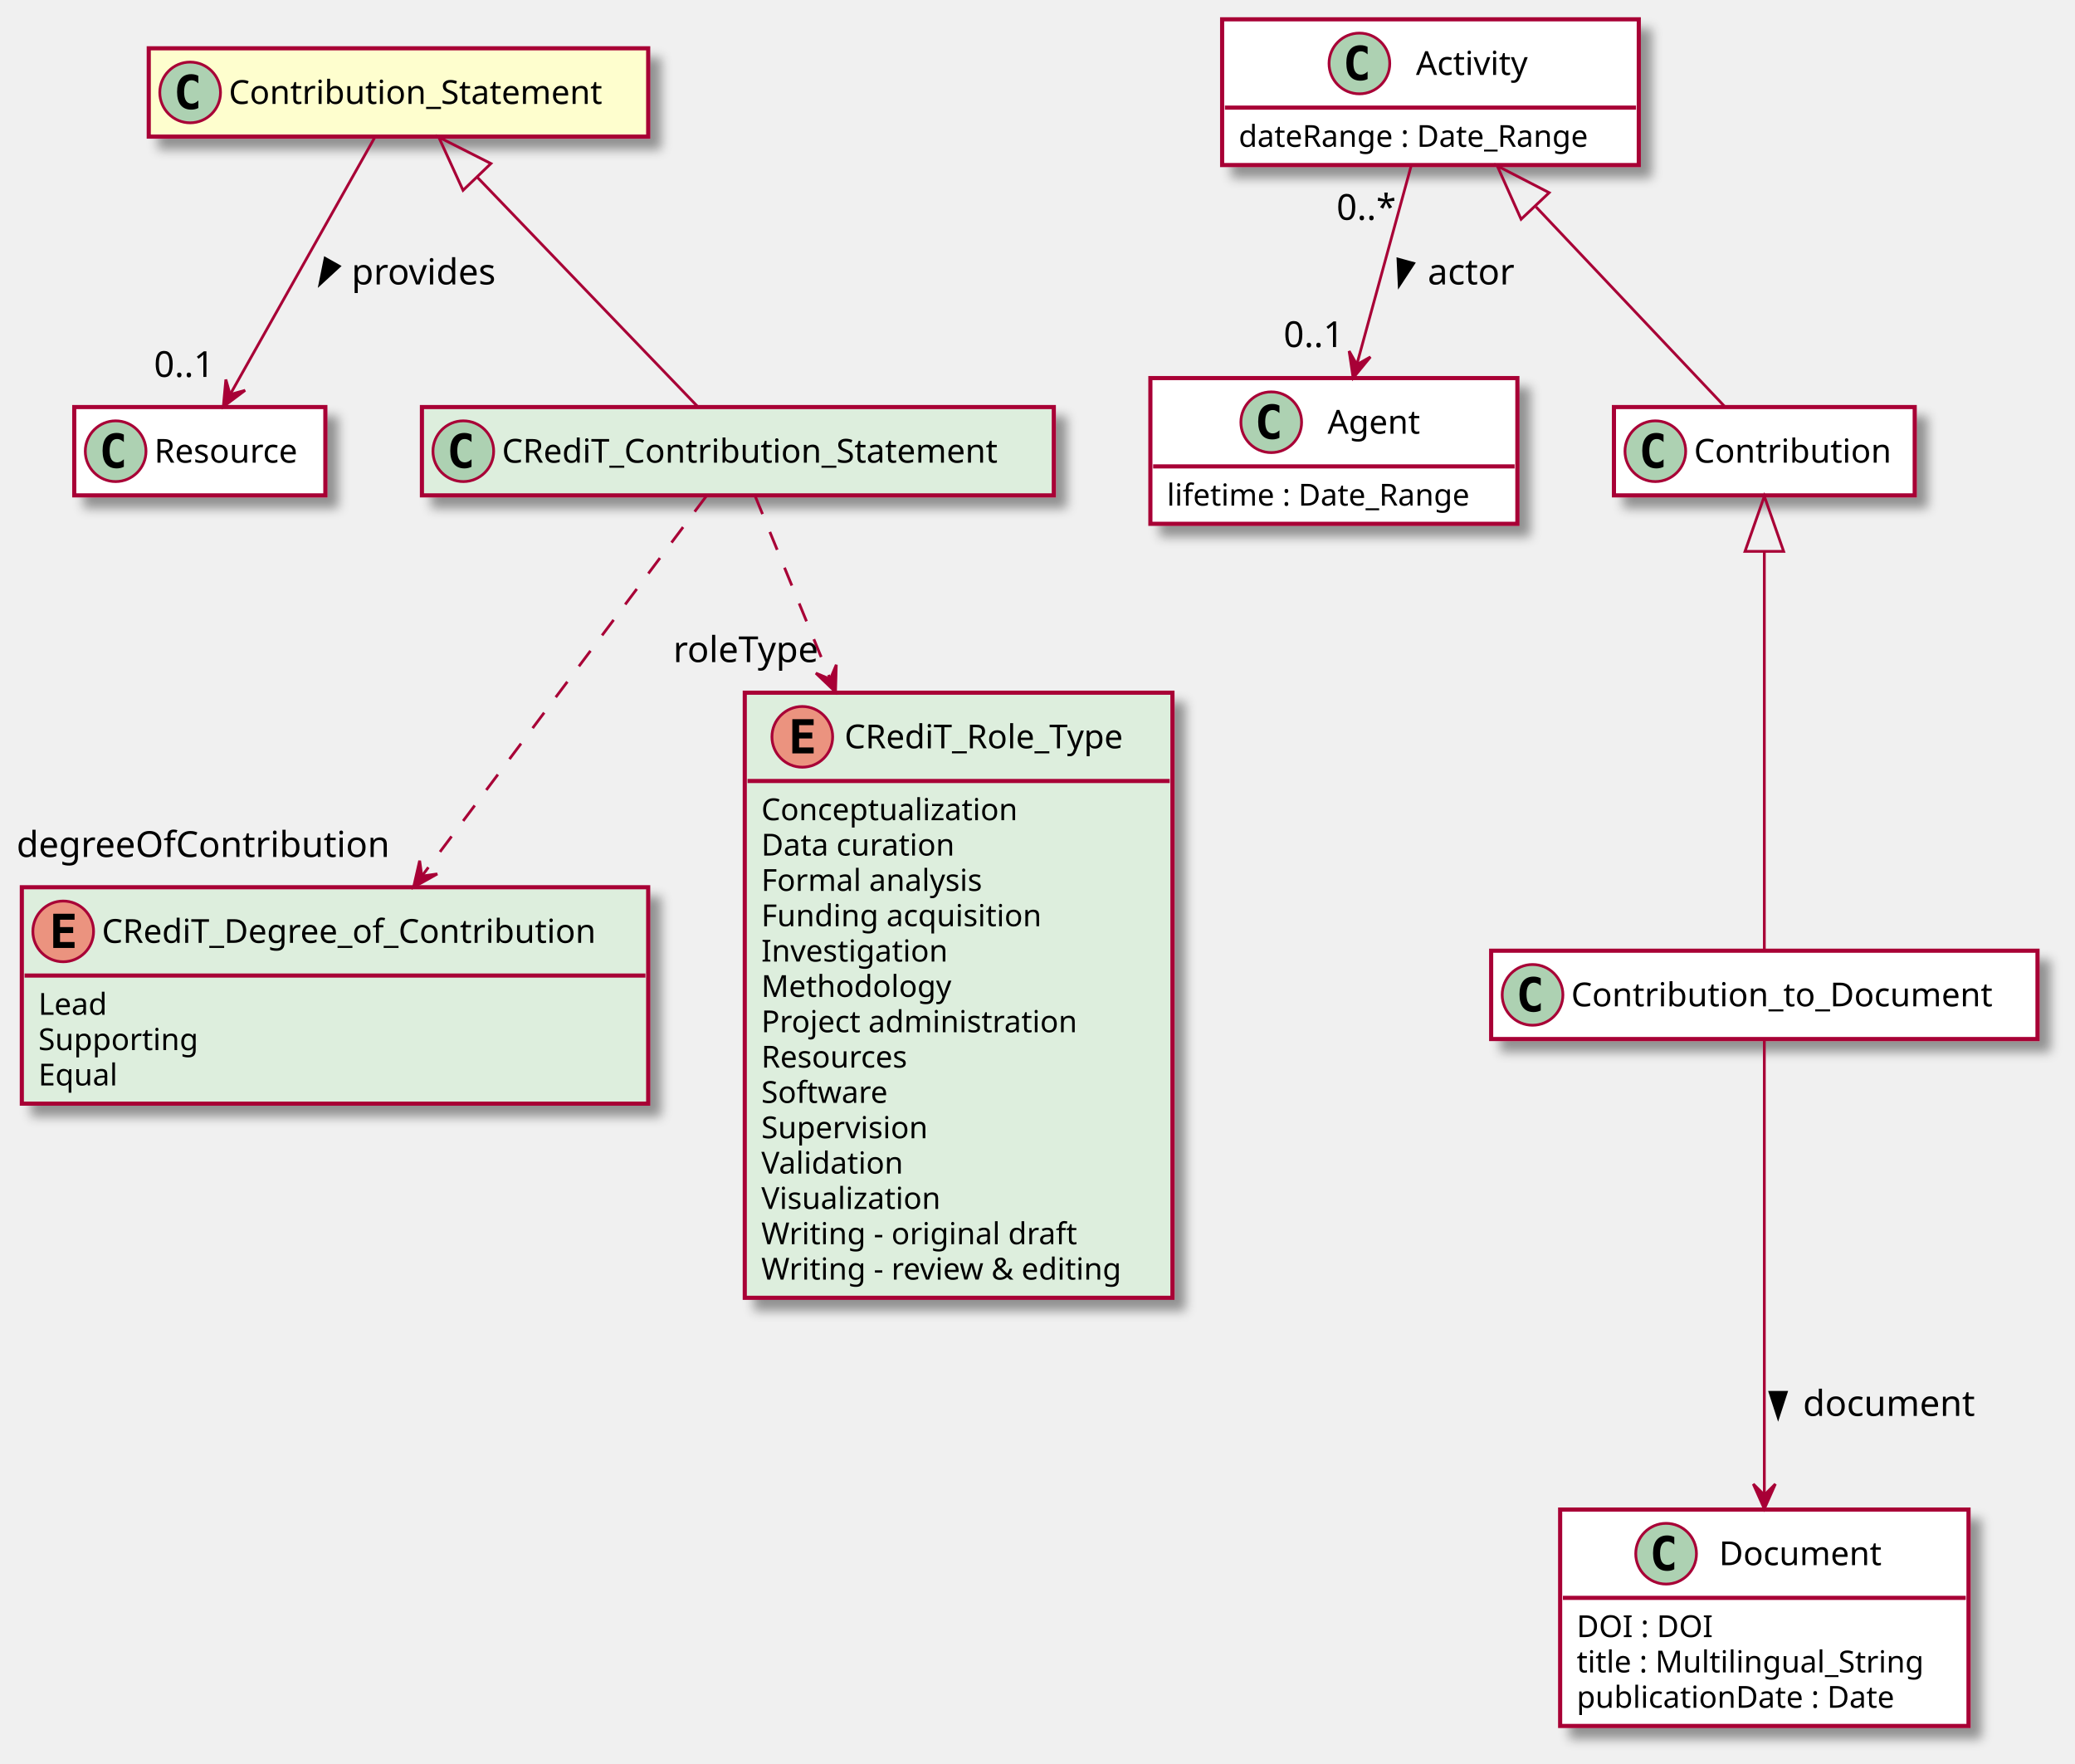
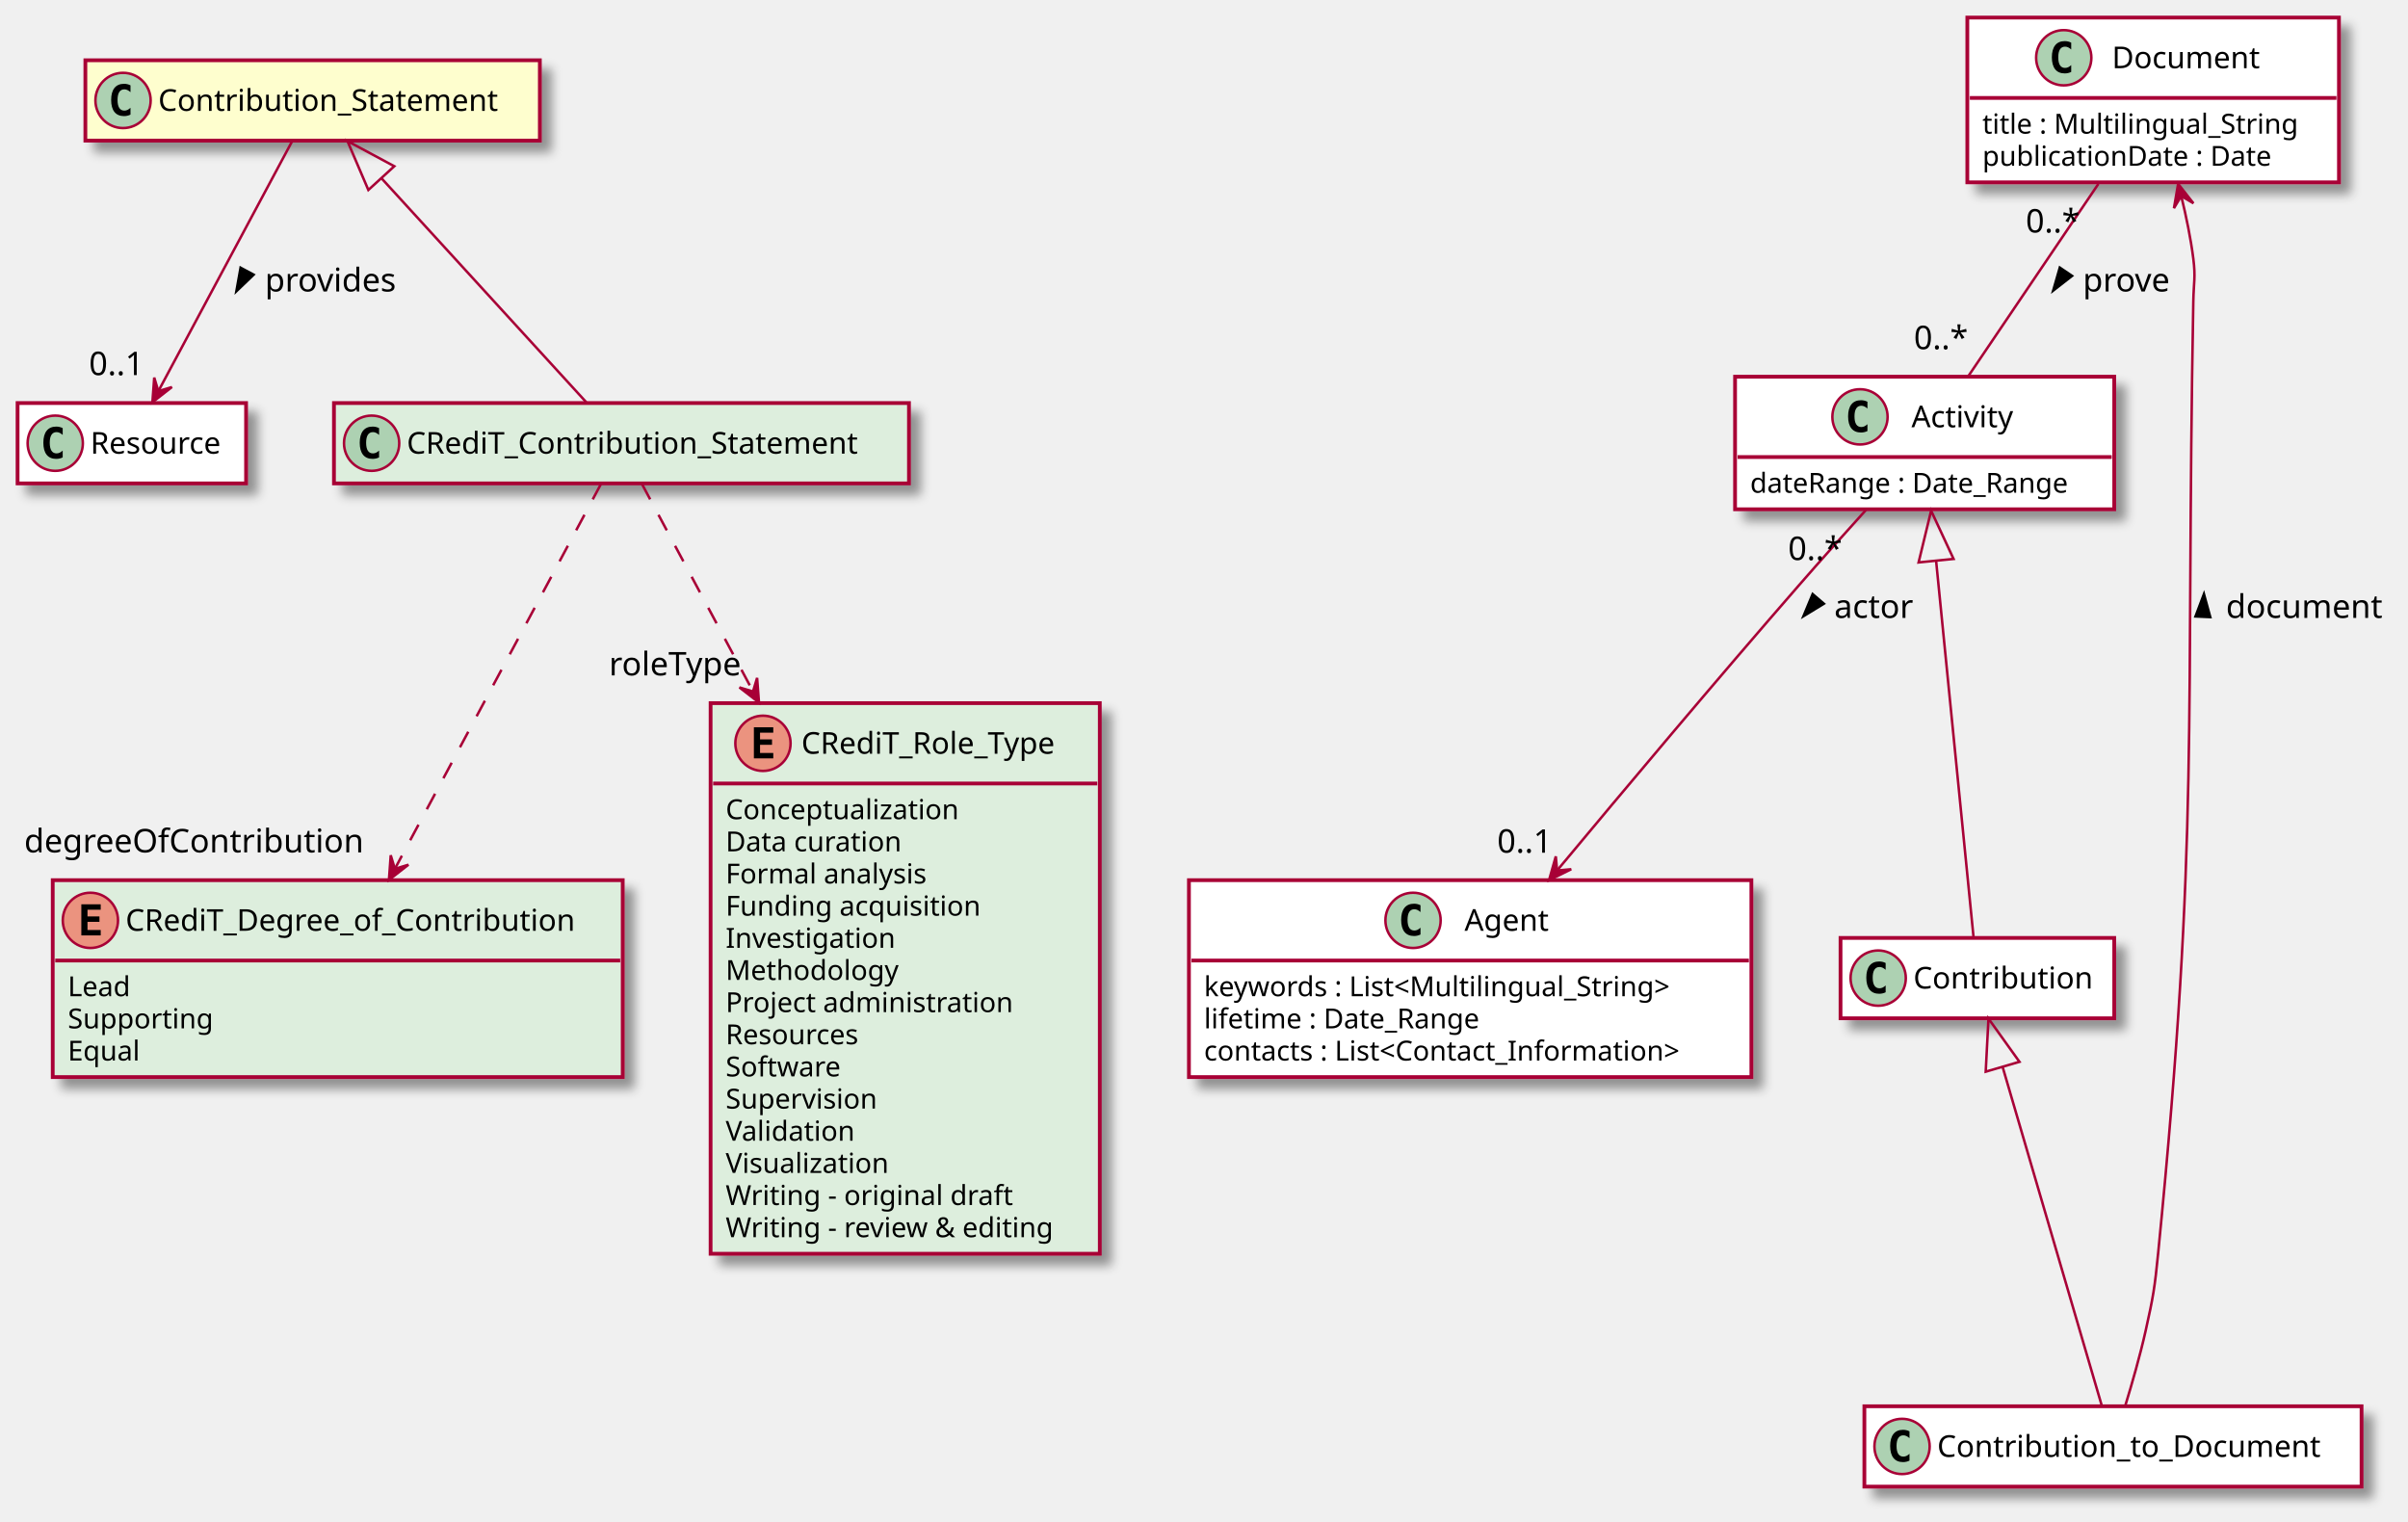
- <svg xmlns="http://www.w3.org/2000/svg" contentScriptType="application/ecmascript" contentStyleType="text/css" height="639px" preserveAspectRatio="none" style="width:752px;height:639px;background:#FFFFFF;" version="1.1" viewBox="0 0 752 639" width="752px" zoomAndPan="magnify">
+ <svg xmlns="http://www.w3.org/2000/svg" contentScriptType="application/ecmascript" contentStyleType="text/css" height="606px" preserveAspectRatio="none" style="width:959px;height:606px;background:#FFFFFF;" version="1.1" viewBox="0 0 959 606" width="959px" zoomAndPan="magnify">
  <defs>
-     <filter height="300%" id="f2tz9sqgd0b" width="300%" x="-1" y="-1">
+     <filter height="300%" id="f8p2c0b9n3yz2" width="300%" x="-1" y="-1">
      <feGaussianBlur result="blurOut" stdDeviation="2.0" />
      <feColorMatrix in="blurOut" result="blurOut2" type="matrix" values="0 0 0 0 0 0 0 0 0 0 0 0 0 0 0 0 0 0 .4 0" />
      <feOffset dx="4.0" dy="4.0" in="blurOut2" result="blurOut3" />
      <feBlend in="SourceGraphic" in2="blurOut3" mode="normal" />
    </filter>
  </defs>
  <g>
-     <rect codeLine="181" fill="#FFFFFF" filter="url(#f2tz9sqgd0b)" height="32" id="Resource" style="stroke:#A80036;stroke-width:1.5;" width="91" x="26.91" y="147.5" />
-     <ellipse cx="41.91" cy="163.5" fill="#ADD1B2" rx="11" ry="11" style="stroke:#A80036;stroke-width:1.0;" />
-     <path d="M44.879,169.141 Q44.301,169.438 43.66,169.578 Q43.02,169.734 42.316,169.734 Q39.816,169.734 38.488,168.094 Q37.176,166.438 37.176,163.312 Q37.176,160.188 38.488,158.531 Q39.816,156.875 42.316,156.875 Q43.02,156.875 43.66,157.031 Q44.316,157.188 44.879,157.484 L44.879,160.203 Q44.254,159.625 43.66,159.359 Q43.066,159.078 42.441,159.078 Q41.098,159.078 40.41,160.156 Q39.723,161.219 39.723,163.312 Q39.723,165.406 40.41,166.484 Q41.098,167.547 42.441,167.547 Q43.066,167.547 43.66,167.281 Q44.254,167 44.879,166.422 L44.879,169.141 Z " fill="#000000" />
-     <text fill="#000000" font-family="sans-serif" font-size="12" lengthAdjust="spacing" textLength="59" x="55.91" y="167.654">Resource</text>
-     <rect codeLine="199" fill="#FFFFFF" filter="url(#f2tz9sqgd0b)" height="78.414" id="Document" style="stroke:#A80036;stroke-width:1.5;" width="148" x="565.41" y="547" />
-     <ellipse cx="603.81" cy="563" fill="#ADD1B2" rx="11" ry="11" style="stroke:#A80036;stroke-width:1.0;" />
-     <path d="M606.779,568.641 Q606.201,568.938 605.56,569.078 Q604.919,569.234 604.216,569.234 Q601.716,569.234 600.388,567.594 Q599.076,565.938 599.076,562.812 Q599.076,559.688 600.388,558.031 Q601.716,556.375 604.216,556.375 Q604.919,556.375 605.56,556.531 Q606.216,556.688 606.779,556.984 L606.779,559.703 Q606.154,559.125 605.56,558.859 Q604.966,558.578 604.341,558.578 Q602.998,558.578 602.31,559.656 Q601.623,560.719 601.623,562.812 Q601.623,564.906 602.31,565.984 Q602.998,567.047 604.341,567.047 Q604.966,567.047 605.56,566.781 Q606.154,566.5 606.779,565.922 L606.779,568.641 Z " fill="#000000" />
-     <text fill="#000000" font-family="sans-serif" font-size="12" lengthAdjust="spacing" textLength="64" x="623.01" y="567.154">Document</text>
-     <line style="stroke:#A80036;stroke-width:1.5;" x1="566.41" x2="712.41" y1="579" y2="579" />
-     <text fill="#000000" font-family="sans-serif" font-size="11" lengthAdjust="spacing" textLength="52" x="571.41" y="593.21">DOI : DOI</text>
-     <text fill="#000000" font-family="sans-serif" font-size="11" lengthAdjust="spacing" textLength="136" x="571.41" y="606.015">title : Multilingual_String</text>
-     <text fill="#000000" font-family="sans-serif" font-size="11" lengthAdjust="spacing" textLength="125" x="571.41" y="618.82">publicationDate : Date</text>
-     <rect codeLine="91" fill="#FFFFFF" filter="url(#f2tz9sqgd0b)" height="52.805" id="Activity" style="stroke:#A80036;stroke-width:1.5;" width="151" x="442.91" y="7" />
-     <ellipse cx="492.66" cy="23" fill="#ADD1B2" rx="11" ry="11" style="stroke:#A80036;stroke-width:1.0;" />
-     <path d="M495.629,28.641 Q495.051,28.938 494.41,29.078 Q493.769,29.234 493.066,29.234 Q490.566,29.234 489.238,27.594 Q487.926,25.938 487.926,22.812 Q487.926,19.688 489.238,18.031 Q490.566,16.375 493.066,16.375 Q493.769,16.375 494.41,16.531 Q495.066,16.688 495.629,16.984 L495.629,19.703 Q495.004,19.125 494.41,18.859 Q493.816,18.578 493.191,18.578 Q491.848,18.578 491.16,19.656 Q490.473,20.719 490.473,22.812 Q490.473,24.906 491.16,25.984 Q491.848,27.047 493.191,27.047 Q493.816,27.047 494.41,26.781 Q495.004,26.5 495.629,25.922 L495.629,28.641 Z " fill="#000000" />
-     <text fill="#000000" font-family="sans-serif" font-size="12" lengthAdjust="spacing" textLength="43" x="513.16" y="27.154">Activity</text>
-     <line style="stroke:#A80036;stroke-width:1.5;" x1="443.91" x2="592.91" y1="39" y2="39" />
-     <text fill="#000000" font-family="sans-serif" font-size="11" lengthAdjust="spacing" textLength="139" x="448.91" y="53.21">dateRange : Date_Range</text>
-     <rect codeLine="10" fill="#FFFFFF" filter="url(#f2tz9sqgd0b)" height="52.805" id="Agent" style="stroke:#A80036;stroke-width:1.5;" width="133" x="416.91" y="137" />
-     <ellipse cx="460.71" cy="153" fill="#ADD1B2" rx="11" ry="11" style="stroke:#A80036;stroke-width:1.0;" />
-     <path d="M463.679,158.641 Q463.101,158.938 462.46,159.078 Q461.82,159.234 461.116,159.234 Q458.616,159.234 457.288,157.594 Q455.976,155.938 455.976,152.812 Q455.976,149.688 457.288,148.031 Q458.616,146.375 461.116,146.375 Q461.82,146.375 462.46,146.531 Q463.116,146.688 463.679,146.984 L463.679,149.703 Q463.054,149.125 462.46,148.859 Q461.866,148.578 461.241,148.578 Q459.898,148.578 459.21,149.656 Q458.523,150.719 458.523,152.812 Q458.523,154.906 459.21,155.984 Q459.898,157.047 461.241,157.047 Q461.866,157.047 462.46,156.781 Q463.054,156.5 463.679,155.922 L463.679,158.641 Z " fill="#000000" />
-     <text fill="#000000" font-family="sans-serif" font-size="12" lengthAdjust="spacing" textLength="37" x="481.11" y="157.154">Agent</text>
-     <line style="stroke:#A80036;stroke-width:1.5;" x1="417.91" x2="548.91" y1="169" y2="169" />
-     <text fill="#000000" font-family="sans-serif" font-size="11" lengthAdjust="spacing" textLength="121" x="422.91" y="183.21">lifetime : Date_Range</text>
-     <rect codeLine="133" fill="#FFFFFF" filter="url(#f2tz9sqgd0b)" height="32" id="Contribution" style="stroke:#A80036;stroke-width:1.5;" width="109" x="584.91" y="147.5" />
-     <ellipse cx="599.91" cy="163.5" fill="#ADD1B2" rx="11" ry="11" style="stroke:#A80036;stroke-width:1.0;" />
-     <path d="M602.879,169.141 Q602.301,169.438 601.66,169.578 Q601.019,169.734 600.316,169.734 Q597.816,169.734 596.488,168.094 Q595.176,166.438 595.176,163.312 Q595.176,160.188 596.488,158.531 Q597.816,156.875 600.316,156.875 Q601.019,156.875 601.66,157.031 Q602.316,157.188 602.879,157.484 L602.879,160.203 Q602.254,159.625 601.66,159.359 Q601.066,159.078 600.441,159.078 Q599.098,159.078 598.41,160.156 Q597.723,161.219 597.723,163.312 Q597.723,165.406 598.41,166.484 Q599.098,167.547 600.441,167.547 Q601.066,167.547 601.66,167.281 Q602.254,167 602.879,166.422 L602.879,169.141 Z " fill="#000000" />
-     <text fill="#000000" font-family="sans-serif" font-size="12" lengthAdjust="spacing" textLength="77" x="613.91" y="167.654">Contribution</text>
-     <rect fill="#FEFECE" filter="url(#f2tz9sqgd0b)" height="32" id="Contribution_Statement" style="stroke:#A80036;stroke-width:1.5;" width="181" x="53.91" y="17.5" />
-     <ellipse cx="68.91" cy="33.5" fill="#ADD1B2" rx="11" ry="11" style="stroke:#A80036;stroke-width:1.0;" />
-     <path d="M71.879,39.141 Q71.301,39.438 70.66,39.578 Q70.019,39.734 69.316,39.734 Q66.816,39.734 65.488,38.094 Q64.176,36.438 64.176,33.312 Q64.176,30.188 65.488,28.531 Q66.816,26.875 69.316,26.875 Q70.019,26.875 70.66,27.031 Q71.316,27.188 71.879,27.484 L71.879,30.203 Q71.254,29.625 70.66,29.359 Q70.066,29.078 69.441,29.078 Q68.098,29.078 67.41,30.156 Q66.723,31.219 66.723,33.312 Q66.723,35.406 67.41,36.484 Q68.098,37.547 69.441,37.547 Q70.066,37.547 70.66,37.281 Q71.254,37 71.879,36.422 L71.879,39.141 Z " fill="#000000" />
-     <text fill="#000000" font-family="sans-serif" font-size="12" lengthAdjust="spacing" textLength="149" x="82.91" y="37.654">Contribution_Statement</text>
-     <rect codeLine="151" fill="#FFFFFF" filter="url(#f2tz9sqgd0b)" height="32" id="Contribution_to_Document" style="stroke:#A80036;stroke-width:1.5;" width="198" x="540.41" y="344.5" />
-     <ellipse cx="555.41" cy="360.5" fill="#ADD1B2" rx="11" ry="11" style="stroke:#A80036;stroke-width:1.0;" />
-     <path d="M558.379,366.141 Q557.801,366.438 557.16,366.578 Q556.519,366.734 555.816,366.734 Q553.316,366.734 551.988,365.094 Q550.676,363.438 550.676,360.312 Q550.676,357.188 551.988,355.531 Q553.316,353.875 555.816,353.875 Q556.519,353.875 557.16,354.031 Q557.816,354.188 558.379,354.484 L558.379,357.203 Q557.754,356.625 557.16,356.359 Q556.566,356.078 555.941,356.078 Q554.598,356.078 553.91,357.156 Q553.223,358.219 553.223,360.312 Q553.223,362.406 553.91,363.484 Q554.598,364.547 555.941,364.547 Q556.566,364.547 557.16,364.281 Q557.754,364 558.379,363.422 L558.379,366.141 Z " fill="#000000" />
-     <text fill="#000000" font-family="sans-serif" font-size="12" lengthAdjust="spacing" textLength="166" x="569.41" y="364.654">Contribution_to_Document</text>
-     <rect codeLine="49" fill="#DDEEDD" filter="url(#f2tz9sqgd0b)" height="32" id="CRediT_Contribution_Statement" style="stroke:#A80036;stroke-width:1.5;" width="229" x="152.91" y="147.5" />
-     <ellipse cx="167.91" cy="163.5" fill="#ADD1B2" rx="11" ry="11" style="stroke:#A80036;stroke-width:1.0;" />
-     <path d="M170.879,169.141 Q170.301,169.438 169.66,169.578 Q169.019,169.734 168.316,169.734 Q165.816,169.734 164.488,168.094 Q163.176,166.438 163.176,163.312 Q163.176,160.188 164.488,158.531 Q165.816,156.875 168.316,156.875 Q169.019,156.875 169.66,157.031 Q170.316,157.188 170.879,157.484 L170.879,160.203 Q170.254,159.625 169.66,159.359 Q169.066,159.078 168.441,159.078 Q167.098,159.078 166.41,160.156 Q165.723,161.219 165.723,163.312 Q165.723,165.406 166.41,166.484 Q167.098,167.547 168.441,167.547 Q169.066,167.547 169.66,167.281 Q170.254,167 170.879,166.422 L170.879,169.141 Z " fill="#000000" />
-     <text fill="#000000" font-family="sans-serif" font-size="12" lengthAdjust="spacing" textLength="197" x="181.91" y="167.654">CRediT_Contribution_Statement</text>
-     <rect codeLine="51" fill="#DDEEDD" filter="url(#f2tz9sqgd0b)" height="78.414" id="CRediT_Degree_of_Contribution" style="stroke:#A80036;stroke-width:1.5;" width="227" x="7.91" y="321.5" />
-     <ellipse cx="22.91" cy="337.5" fill="#EB937F" rx="11" ry="11" style="stroke:#A80036;stroke-width:1.0;" />
-     <path d="M27.02,343.5 L19.301,343.5 L19.301,331.109 L27.02,331.109 L27.02,333.266 L21.754,333.266 L21.754,335.938 L26.52,335.938 L26.52,338.094 L21.754,338.094 L21.754,341.344 L27.02,341.344 L27.02,343.5 Z " fill="#000000" />
-     <text fill="#000000" font-family="sans-serif" font-size="12" lengthAdjust="spacing" textLength="195" x="36.91" y="341.654">CRediT_Degree_of_Contribution</text>
-     <line style="stroke:#A80036;stroke-width:1.5;" x1="8.91" x2="233.91" y1="353.5" y2="353.5" />
-     <text fill="#000000" font-family="sans-serif" font-size="11" lengthAdjust="spacing" textLength="27" x="13.91" y="367.71">Lead</text>
-     <text fill="#000000" font-family="sans-serif" font-size="11" lengthAdjust="spacing" textLength="62" x="13.91" y="380.515">Supporting</text>
-     <text fill="#000000" font-family="sans-serif" font-size="11" lengthAdjust="spacing" textLength="31" x="13.91" y="393.32">Equal</text>
-     <rect codeLine="56" fill="#DDEEDD" filter="url(#f2tz9sqgd0b)" height="219.266" id="CRediT_Role_Type" style="stroke:#A80036;stroke-width:1.5;" width="155" x="269.91" y="251" />
-     <ellipse cx="290.76" cy="267" fill="#EB937F" rx="11" ry="11" style="stroke:#A80036;stroke-width:1.0;" />
-     <path d="M294.87,273 L287.151,273 L287.151,260.609 L294.87,260.609 L294.87,262.766 L289.604,262.766 L289.604,265.438 L294.37,265.438 L294.37,267.594 L289.604,267.594 L289.604,270.844 L294.87,270.844 L294.87,273 Z " fill="#000000" />
-     <text fill="#000000" font-family="sans-serif" font-size="12" lengthAdjust="spacing" textLength="110" x="306.06" y="271.154">CRediT_Role_Type</text>
-     <line style="stroke:#A80036;stroke-width:1.5;" x1="270.91" x2="423.91" y1="283" y2="283" />
-     <text fill="#000000" font-family="sans-serif" font-size="11" lengthAdjust="spacing" textLength="99" x="275.91" y="297.21">Conceptualization</text>
-     <text fill="#000000" font-family="sans-serif" font-size="11" lengthAdjust="spacing" textLength="76" x="275.91" y="310.015">Data curation</text>
-     <text fill="#000000" font-family="sans-serif" font-size="11" lengthAdjust="spacing" textLength="90" x="275.91" y="322.82">Formal analysis</text>
-     <text fill="#000000" font-family="sans-serif" font-size="11" lengthAdjust="spacing" textLength="109" x="275.91" y="335.625">Funding acquisition</text>
-     <text fill="#000000" font-family="sans-serif" font-size="11" lengthAdjust="spacing" textLength="72" x="275.91" y="348.429">Investigation</text>
-     <text fill="#000000" font-family="sans-serif" font-size="11" lengthAdjust="spacing" textLength="71" x="275.91" y="361.234">Methodology</text>
-     <text fill="#000000" font-family="sans-serif" font-size="11" lengthAdjust="spacing" textLength="125" x="275.91" y="374.039">Project administration</text>
-     <text fill="#000000" font-family="sans-serif" font-size="11" lengthAdjust="spacing" textLength="60" x="275.91" y="386.843">Resources</text>
-     <text fill="#000000" font-family="sans-serif" font-size="11" lengthAdjust="spacing" textLength="51" x="275.91" y="399.648">Software</text>
-     <text fill="#000000" font-family="sans-serif" font-size="11" lengthAdjust="spacing" textLength="67" x="275.91" y="412.453">Supervision</text>
-     <text fill="#000000" font-family="sans-serif" font-size="11" lengthAdjust="spacing" textLength="55" x="275.91" y="425.257">Validation</text>
-     <text fill="#000000" font-family="sans-serif" font-size="11" lengthAdjust="spacing" textLength="70" x="275.91" y="438.062">Visualization</text>
-     <text fill="#000000" font-family="sans-serif" font-size="11" lengthAdjust="spacing" textLength="123" x="275.91" y="450.867">Writing - original draft</text>
-     <text fill="#000000" font-family="sans-serif" font-size="11" lengthAdjust="spacing" textLength="143" x="275.91" y="463.671">Writing - review &amp; editing</text>
-     <path codeLine="171" d="M511.41,60.1 C505.74,80.85 497.72,110.16 491.72,132.1 " fill="none" id="Activity-to-Agent" style="stroke:#A80036;stroke-width:1.0;" />
-     <polygon fill="#A80036" points="490.4,136.95,496.65,129.338,491.73,132.13,488.938,127.21,490.4,136.95" style="stroke:#A80036;stroke-width:1.0;" />
-     <polygon fill="#000000" points="507.091,103.389,512.312,95.44,506.642,93.889,507.091,103.389" style="stroke:#000000;stroke-width:1.0;" />
-     <text fill="#000000" font-family="sans-serif" font-size="13" lengthAdjust="spacing" textLength="33" x="517.41" y="103.067">actor</text>
-     <text fill="#000000" font-family="sans-serif" font-size="13" lengthAdjust="spacing" textLength="23" x="484.363" y="79.662">0..*</text>
-     <text fill="#000000" font-family="sans-serif" font-size="13" lengthAdjust="spacing" textLength="24" x="465.179" y="125.757">0..1</text>
-     <path codeLine="138" d="M556.65,74.95 C579.95,99.6 608.36,129.65 625.11,147.37 " fill="none" id="Activity-backto-Contribution" style="stroke:#A80036;stroke-width:1.0;" />
-     <polygon fill="none" points="551.26,79.44,542.61,60.1,561.43,69.82,551.26,79.44" style="stroke:#A80036;stroke-width:1.0;" />
-     <path codeLine="433" d="M135.87,49.69 C122.82,72.88 97.93,117.12 83.51,142.77 " fill="none" id="Contribution_Statement-to-Resource" style="stroke:#A80036;stroke-width:1.0;" />
-     <polygon fill="#A80036" points="80.94,147.33,88.831,141.436,83.385,142.969,81.853,137.524,80.94,147.33" style="stroke:#A80036;stroke-width:1.0;" />
-     <polygon fill="#000000" points="115.959,102.924,122.955,96.482,117.832,93.6,115.959,102.924" style="stroke:#000000;stroke-width:1.0;" />
-     <text fill="#000000" font-family="sans-serif" font-size="13" lengthAdjust="spacing" textLength="54" x="127.41" y="103.067">provides</text>
-     <text fill="#000000" font-family="sans-serif" font-size="13" lengthAdjust="spacing" textLength="24" x="55.791" y="136.578">0..1</text>
-     <path codeLine="156" d="M639.41,199.91 C639.41,242.89 639.41,313.43 639.41,344.27 " fill="none" id="Contribution-backto-Contribution_to_Document" style="stroke:#A80036;stroke-width:1.0;" />
-     <polygon fill="none" points="632.41,199.8,639.41,179.8,646.41,199.8,632.41,199.8" style="stroke:#A80036;stroke-width:1.0;" />
-     <path codeLine="417" d="M639.41,376.51 C639.41,409.82 639.41,490.96 639.41,541.63 " fill="none" id="Contribution_to_Document-to-Document" style="stroke:#A80036;stroke-width:1.0;" />
-     <polygon fill="#A80036" points="639.41,546.74,643.41,537.74,639.41,541.74,635.41,537.74,639.41,546.74" style="stroke:#A80036;stroke-width:1.0;" />
-     <polygon fill="#000000" points="644.41,513.566,647.349,504.521,641.471,504.521,644.41,513.566" style="stroke:#000000;stroke-width:1.0;" />
-     <text fill="#000000" font-family="sans-serif" font-size="13" lengthAdjust="spacing" textLength="65" x="653.41" y="513.067">document</text>
-     <path codeLine="96" d="M173,64.25 C197.99,90.25 233.24,126.94 252.84,147.33 " fill="none" id="Contribution_Statement-backto-CRediT_Contribution_Statement" style="stroke:#A80036;stroke-width:1.0;" />
-     <polygon fill="none" points="167.81,68.96,159,49.69,177.91,59.26,167.81,68.96" style="stroke:#A80036;stroke-width:1.0;" />
-     <path codeLine="110" d="M273.69,179.8 C279.89,194.93 290,219.57 300.77,245.81 " fill="none" id="CRediT_Contribution_Statement-to-CRediT_Role_Type" style="stroke:#A80036;stroke-width:1.0;stroke-dasharray:7.0,7.0;" />
-     <polygon fill="#A80036" points="302.79,250.73,303.073,240.885,300.891,246.105,295.672,243.923,302.79,250.73" style="stroke:#A80036;stroke-width:1.0;" />
-     <text fill="#000000" font-family="sans-serif" font-size="13" lengthAdjust="spacing" textLength="54" x="243.978" y="239.913">roleType</text>
-     <path codeLine="113" d="M255.95,179.8 C234.01,209.11 185.35,274.11 152.96,317.36 " fill="none" id="CRediT_Contribution_Statement-to-CRediT_Degree_of_Contribution" style="stroke:#A80036;stroke-width:1.0;stroke-dasharray:7.0,7.0;" />
-     <polygon fill="#A80036" points="149.88,321.48,158.48,316.68,152.88,317.48,152.08,311.88,149.88,321.48" style="stroke:#A80036;stroke-width:1.0;" />
-     <text fill="#000000" font-family="sans-serif" font-size="13" lengthAdjust="spacing" textLength="137" x="6" y="310.527">degreeOfContribution</text>
+     <rect codeLine="236" fill="#FFFFFF" filter="url(#f8p2c0b9n3yz2)" height="32" id="Resource" style="stroke:#A80036;stroke-width:1.5;" width="91" x="7" y="160.5" />
+     <ellipse cx="22" cy="176.5" fill="#ADD1B2" rx="11" ry="11" style="stroke:#A80036;stroke-width:1.0;" />
+     <path d="M24.969,182.141 Q24.391,182.438 23.75,182.578 Q23.109,182.734 22.406,182.734 Q19.906,182.734 18.578,181.094 Q17.266,179.438 17.266,176.312 Q17.266,173.188 18.578,171.531 Q19.906,169.875 22.406,169.875 Q23.109,169.875 23.75,170.031 Q24.406,170.188 24.969,170.484 L24.969,173.203 Q24.344,172.625 23.75,172.359 Q23.156,172.078 22.531,172.078 Q21.188,172.078 20.5,173.156 Q19.812,174.219 19.812,176.312 Q19.812,178.406 20.5,179.484 Q21.188,180.547 22.531,180.547 Q23.156,180.547 23.75,180.281 Q24.344,180 24.969,179.422 L24.969,182.141 Z " fill="#000000" />
+     <text fill="#000000" font-family="sans-serif" font-size="12" lengthAdjust="spacing" textLength="59" x="36" y="180.654">Resource</text>
+     <rect codeLine="254" fill="#FFFFFF" filter="url(#f8p2c0b9n3yz2)" height="65.609" id="Document" style="stroke:#A80036;stroke-width:1.5;" width="148" x="783.5" y="7" />
+     <ellipse cx="821.9" cy="23" fill="#ADD1B2" rx="11" ry="11" style="stroke:#A80036;stroke-width:1.0;" />
+     <path d="M824.869,28.641 Q824.291,28.938 823.65,29.078 Q823.009,29.234 822.306,29.234 Q819.806,29.234 818.478,27.594 Q817.166,25.938 817.166,22.812 Q817.166,19.688 818.478,18.031 Q819.806,16.375 822.306,16.375 Q823.009,16.375 823.65,16.531 Q824.306,16.688 824.869,16.984 L824.869,19.703 Q824.244,19.125 823.65,18.859 Q823.056,18.578 822.431,18.578 Q821.087,18.578 820.4,19.656 Q819.712,20.719 819.712,22.812 Q819.712,24.906 820.4,25.984 Q821.087,27.047 822.431,27.047 Q823.056,27.047 823.65,26.781 Q824.244,26.5 824.869,25.922 L824.869,28.641 Z " fill="#000000" />
+     <text fill="#000000" font-family="sans-serif" font-size="12" lengthAdjust="spacing" textLength="64" x="841.1" y="27.154">Document</text>
+     <line style="stroke:#A80036;stroke-width:1.5;" x1="784.5" x2="930.5" y1="39" y2="39" />
+     <text fill="#000000" font-family="sans-serif" font-size="11" lengthAdjust="spacing" textLength="136" x="789.5" y="53.21">title : Multilingual_String</text>
+     <text fill="#000000" font-family="sans-serif" font-size="11" lengthAdjust="spacing" textLength="125" x="789.5" y="66.015">publicationDate : Date</text>
+     <rect codeLine="141" fill="#FFFFFF" filter="url(#f8p2c0b9n3yz2)" height="52.805" id="Activity" style="stroke:#A80036;stroke-width:1.5;" width="151" x="691" y="150" />
+     <ellipse cx="740.75" cy="166" fill="#ADD1B2" rx="11" ry="11" style="stroke:#A80036;stroke-width:1.0;" />
+     <path d="M743.719,171.641 Q743.141,171.938 742.5,172.078 Q741.859,172.234 741.156,172.234 Q738.656,172.234 737.328,170.594 Q736.016,168.938 736.016,165.812 Q736.016,162.688 737.328,161.031 Q738.656,159.375 741.156,159.375 Q741.859,159.375 742.5,159.531 Q743.156,159.688 743.719,159.984 L743.719,162.703 Q743.094,162.125 742.5,161.859 Q741.906,161.578 741.281,161.578 Q739.938,161.578 739.25,162.656 Q738.562,163.719 738.562,165.812 Q738.562,167.906 739.25,168.984 Q739.938,170.047 741.281,170.047 Q741.906,170.047 742.5,169.781 Q743.094,169.5 743.719,168.922 L743.719,171.641 Z " fill="#000000" />
+     <text fill="#000000" font-family="sans-serif" font-size="12" lengthAdjust="spacing" textLength="43" x="761.25" y="170.154">Activity</text>
+     <line style="stroke:#A80036;stroke-width:1.5;" x1="692" x2="841" y1="182" y2="182" />
+     <text fill="#000000" font-family="sans-serif" font-size="11" lengthAdjust="spacing" textLength="139" x="697" y="196.21">dateRange : Date_Range</text>
+     <rect codeLine="10" fill="#FFFFFF" filter="url(#f8p2c0b9n3yz2)" height="78.414" id="Agent" style="stroke:#A80036;stroke-width:1.5;" width="224" x="473.5" y="350.5" />
+     <ellipse cx="562.75" cy="366.5" fill="#ADD1B2" rx="11" ry="11" style="stroke:#A80036;stroke-width:1.0;" />
+     <path d="M565.719,372.141 Q565.141,372.438 564.5,372.578 Q563.859,372.734 563.156,372.734 Q560.656,372.734 559.328,371.094 Q558.016,369.438 558.016,366.312 Q558.016,363.188 559.328,361.531 Q560.656,359.875 563.156,359.875 Q563.859,359.875 564.5,360.031 Q565.156,360.188 565.719,360.484 L565.719,363.203 Q565.094,362.625 564.5,362.359 Q563.906,362.078 563.281,362.078 Q561.938,362.078 561.25,363.156 Q560.562,364.219 560.562,366.312 Q560.562,368.406 561.25,369.484 Q561.938,370.547 563.281,370.547 Q563.906,370.547 564.5,370.281 Q565.094,370 565.719,369.422 L565.719,372.141 Z " fill="#000000" />
+     <text fill="#000000" font-family="sans-serif" font-size="12" lengthAdjust="spacing" textLength="37" x="583.25" y="370.654">Agent</text>
+     <line style="stroke:#A80036;stroke-width:1.5;" x1="474.5" x2="696.5" y1="382.5" y2="382.5" />
+     <text fill="#000000" font-family="sans-serif" font-size="11" lengthAdjust="spacing" textLength="207" x="479.5" y="396.71">keywords : List&lt;Multilingual_String&gt;</text>
+     <text fill="#000000" font-family="sans-serif" font-size="11" lengthAdjust="spacing" textLength="121" x="479.5" y="409.515">lifetime : Date_Range</text>
+     <text fill="#000000" font-family="sans-serif" font-size="11" lengthAdjust="spacing" textLength="212" x="479.5" y="422.32">contacts : List&lt;Contact_Information&gt;</text>
+     <rect codeLine="184" fill="#FFFFFF" filter="url(#f8p2c0b9n3yz2)" height="32" id="Contribution" style="stroke:#A80036;stroke-width:1.5;" width="109" x="733" y="373.5" />
+     <ellipse cx="748" cy="389.5" fill="#ADD1B2" rx="11" ry="11" style="stroke:#A80036;stroke-width:1.0;" />
+     <path d="M750.969,395.141 Q750.391,395.438 749.75,395.578 Q749.109,395.734 748.406,395.734 Q745.906,395.734 744.578,394.094 Q743.266,392.438 743.266,389.312 Q743.266,386.188 744.578,384.531 Q745.906,382.875 748.406,382.875 Q749.109,382.875 749.75,383.031 Q750.406,383.188 750.969,383.484 L750.969,386.203 Q750.344,385.625 749.75,385.359 Q749.156,385.078 748.531,385.078 Q747.188,385.078 746.5,386.156 Q745.812,387.219 745.812,389.312 Q745.812,391.406 746.5,392.484 Q747.188,393.547 748.531,393.547 Q749.156,393.547 749.75,393.281 Q750.344,393 750.969,392.422 L750.969,395.141 Z " fill="#000000" />
+     <text fill="#000000" font-family="sans-serif" font-size="12" lengthAdjust="spacing" textLength="77" x="762" y="393.654">Contribution</text>
+     <rect fill="#FEFECE" filter="url(#f8p2c0b9n3yz2)" height="32" id="Contribution_Statement" style="stroke:#A80036;stroke-width:1.5;" width="181" x="34" y="24" />
+     <ellipse cx="49" cy="40" fill="#ADD1B2" rx="11" ry="11" style="stroke:#A80036;stroke-width:1.0;" />
+     <path d="M51.969,45.641 Q51.391,45.938 50.75,46.078 Q50.109,46.234 49.406,46.234 Q46.906,46.234 45.578,44.594 Q44.266,42.938 44.266,39.812 Q44.266,36.688 45.578,35.031 Q46.906,33.375 49.406,33.375 Q50.109,33.375 50.75,33.531 Q51.406,33.688 51.969,33.984 L51.969,36.703 Q51.344,36.125 50.75,35.859 Q50.156,35.578 49.531,35.578 Q48.188,35.578 47.5,36.656 Q46.812,37.719 46.812,39.812 Q46.812,41.906 47.5,42.984 Q48.188,44.047 49.531,44.047 Q50.156,44.047 50.75,43.781 Q51.344,43.5 51.969,42.922 L51.969,45.641 Z " fill="#000000" />
+     <text fill="#000000" font-family="sans-serif" font-size="12" lengthAdjust="spacing" textLength="149" x="63" y="44.154">Contribution_Statement</text>
+     <rect codeLine="202" fill="#FFFFFF" filter="url(#f8p2c0b9n3yz2)" height="32" id="Contribution_to_Document" style="stroke:#A80036;stroke-width:1.5;" width="198" x="742.5" y="560" />
+     <ellipse cx="757.5" cy="576" fill="#ADD1B2" rx="11" ry="11" style="stroke:#A80036;stroke-width:1.0;" />
+     <path d="M760.469,581.641 Q759.891,581.938 759.25,582.078 Q758.609,582.234 757.906,582.234 Q755.406,582.234 754.078,580.594 Q752.766,578.938 752.766,575.812 Q752.766,572.688 754.078,571.031 Q755.406,569.375 757.906,569.375 Q758.609,569.375 759.25,569.531 Q759.906,569.688 760.469,569.984 L760.469,572.703 Q759.844,572.125 759.25,571.859 Q758.656,571.578 758.031,571.578 Q756.688,571.578 756,572.656 Q755.312,573.719 755.312,575.812 Q755.312,577.906 756,578.984 Q756.688,580.047 758.031,580.047 Q758.656,580.047 759.25,579.781 Q759.844,579.5 760.469,578.922 L760.469,581.641 Z " fill="#000000" />
+     <text fill="#000000" font-family="sans-serif" font-size="12" lengthAdjust="spacing" textLength="166" x="771.5" y="580.154">Contribution_to_Document</text>
+     <rect codeLine="102" fill="#DDEEDD" filter="url(#f8p2c0b9n3yz2)" height="32" id="CRediT_Contribution_Statement" style="stroke:#A80036;stroke-width:1.5;" width="229" x="133" y="160.5" />
+     <ellipse cx="148" cy="176.5" fill="#ADD1B2" rx="11" ry="11" style="stroke:#A80036;stroke-width:1.0;" />
+     <path d="M150.969,182.141 Q150.391,182.438 149.75,182.578 Q149.109,182.734 148.406,182.734 Q145.906,182.734 144.578,181.094 Q143.266,179.438 143.266,176.312 Q143.266,173.188 144.578,171.531 Q145.906,169.875 148.406,169.875 Q149.109,169.875 149.75,170.031 Q150.406,170.188 150.969,170.484 L150.969,173.203 Q150.344,172.625 149.75,172.359 Q149.156,172.078 148.531,172.078 Q147.188,172.078 146.5,173.156 Q145.812,174.219 145.812,176.312 Q145.812,178.406 146.5,179.484 Q147.188,180.547 148.531,180.547 Q149.156,180.547 149.75,180.281 Q150.344,180 150.969,179.422 L150.969,182.141 Z " fill="#000000" />
+     <text fill="#000000" font-family="sans-serif" font-size="12" lengthAdjust="spacing" textLength="197" x="162" y="180.654">CRediT_Contribution_Statement</text>
+     <rect codeLine="104" fill="#DDEEDD" filter="url(#f8p2c0b9n3yz2)" height="78.414" id="CRediT_Degree_of_Contribution" style="stroke:#A80036;stroke-width:1.5;" width="227" x="21" y="350.5" />
+     <ellipse cx="36" cy="366.5" fill="#EB937F" rx="11" ry="11" style="stroke:#A80036;stroke-width:1.0;" />
+     <path d="M40.109,372.5 L32.391,372.5 L32.391,360.109 L40.109,360.109 L40.109,362.266 L34.844,362.266 L34.844,364.938 L39.609,364.938 L39.609,367.094 L34.844,367.094 L34.844,370.344 L40.109,370.344 L40.109,372.5 Z " fill="#000000" />
+     <text fill="#000000" font-family="sans-serif" font-size="12" lengthAdjust="spacing" textLength="195" x="50" y="370.654">CRediT_Degree_of_Contribution</text>
+     <line style="stroke:#A80036;stroke-width:1.5;" x1="22" x2="247" y1="382.5" y2="382.5" />
+     <text fill="#000000" font-family="sans-serif" font-size="11" lengthAdjust="spacing" textLength="27" x="27" y="396.71">Lead</text>
+     <text fill="#000000" font-family="sans-serif" font-size="11" lengthAdjust="spacing" textLength="62" x="27" y="409.515">Supporting</text>
+     <text fill="#000000" font-family="sans-serif" font-size="11" lengthAdjust="spacing" textLength="31" x="27" y="422.32">Equal</text>
+     <rect codeLine="109" fill="#DDEEDD" filter="url(#f8p2c0b9n3yz2)" height="219.266" id="CRediT_Role_Type" style="stroke:#A80036;stroke-width:1.5;" width="155" x="283" y="280" />
+     <ellipse cx="303.85" cy="296" fill="#EB937F" rx="11" ry="11" style="stroke:#A80036;stroke-width:1.0;" />
+     <path d="M307.959,302 L300.241,302 L300.241,289.609 L307.959,289.609 L307.959,291.766 L302.694,291.766 L302.694,294.438 L307.459,294.438 L307.459,296.594 L302.694,296.594 L302.694,299.844 L307.959,299.844 L307.959,302 Z " fill="#000000" />
+     <text fill="#000000" font-family="sans-serif" font-size="12" lengthAdjust="spacing" textLength="110" x="319.15" y="300.154">CRediT_Role_Type</text>
+     <line style="stroke:#A80036;stroke-width:1.5;" x1="284" x2="437" y1="312" y2="312" />
+     <text fill="#000000" font-family="sans-serif" font-size="11" lengthAdjust="spacing" textLength="99" x="289" y="326.21">Conceptualization</text>
+     <text fill="#000000" font-family="sans-serif" font-size="11" lengthAdjust="spacing" textLength="76" x="289" y="339.015">Data curation</text>
+     <text fill="#000000" font-family="sans-serif" font-size="11" lengthAdjust="spacing" textLength="90" x="289" y="351.82">Formal analysis</text>
+     <text fill="#000000" font-family="sans-serif" font-size="11" lengthAdjust="spacing" textLength="109" x="289" y="364.625">Funding acquisition</text>
+     <text fill="#000000" font-family="sans-serif" font-size="11" lengthAdjust="spacing" textLength="72" x="289" y="377.429">Investigation</text>
+     <text fill="#000000" font-family="sans-serif" font-size="11" lengthAdjust="spacing" textLength="71" x="289" y="390.234">Methodology</text>
+     <text fill="#000000" font-family="sans-serif" font-size="11" lengthAdjust="spacing" textLength="125" x="289" y="403.039">Project administration</text>
+     <text fill="#000000" font-family="sans-serif" font-size="11" lengthAdjust="spacing" textLength="60" x="289" y="415.843">Resources</text>
+     <text fill="#000000" font-family="sans-serif" font-size="11" lengthAdjust="spacing" textLength="51" x="289" y="428.648">Software</text>
+     <text fill="#000000" font-family="sans-serif" font-size="11" lengthAdjust="spacing" textLength="67" x="289" y="441.453">Supervision</text>
+     <text fill="#000000" font-family="sans-serif" font-size="11" lengthAdjust="spacing" textLength="55" x="289" y="454.257">Validation</text>
+     <text fill="#000000" font-family="sans-serif" font-size="11" lengthAdjust="spacing" textLength="70" x="289" y="467.062">Visualization</text>
+     <text fill="#000000" font-family="sans-serif" font-size="11" lengthAdjust="spacing" textLength="123" x="289" y="479.867">Writing - original draft</text>
+     <text fill="#000000" font-family="sans-serif" font-size="11" lengthAdjust="spacing" textLength="143" x="289" y="492.671">Writing - review &amp; editing</text>
+     <path codeLine="220" d="M835.7,73.22 C819.82,96.69 798.6,128.06 783.86,149.84 " fill="none" id="Document-Activity" style="stroke:#A80036;stroke-width:1.0;" />
+     <polygon fill="#000000" points="817.698,115.708,825.201,109.863,820.333,106.569,817.698,115.708" style="stroke:#000000;stroke-width:1.0;" />
+     <text fill="#000000" font-family="sans-serif" font-size="13" lengthAdjust="spacing" textLength="36" x="829.5" y="116.067">prove</text>
+     <text fill="#000000" font-family="sans-serif" font-size="13" lengthAdjust="spacing" textLength="23" x="806.768" y="92.587">0..*</text>
+     <text fill="#000000" font-family="sans-serif" font-size="13" lengthAdjust="spacing" textLength="23" x="762.215" y="139.045">0..*</text>
+     <path codeLine="226" d="M743.17,203.04 C734.7,212.4 725.1,223.12 716.5,233 C683.43,270.95 646.56,314.87 620.38,346.33 " fill="none" id="Activity-to-Agent" style="stroke:#A80036;stroke-width:1.0;" />
+     <polygon fill="#A80036" points="616.92,350.5,625.753,346.144,620.12,346.658,619.605,341.024,616.92,350.5" style="stroke:#A80036;stroke-width:1.0;" />
+     <polygon fill="#000000" points="718.246,245.363,726.364,240.407,721.9,236.583,718.246,245.363" style="stroke:#000000;stroke-width:1.0;" />
+     <text fill="#000000" font-family="sans-serif" font-size="13" lengthAdjust="spacing" textLength="33" x="730.5" y="246.067">actor</text>
+     <text fill="#000000" font-family="sans-serif" font-size="13" lengthAdjust="spacing" textLength="23" x="712.116" y="223.017">0..*</text>
+     <text fill="#000000" font-family="sans-serif" font-size="13" lengthAdjust="spacing" textLength="24" x="596.258" y="339.55">0..1</text>
+     <path codeLine="189" d="M771.06,223.3 C775.79,270.86 782.93,342.57 786,373.46 " fill="none" id="Activity-backto-Contribution" style="stroke:#A80036;stroke-width:1.0;" />
+     <polygon fill="none" points="764.09,223.97,769.08,203.37,778.02,222.58,764.09,223.97" style="stroke:#A80036;stroke-width:1.0;" />
+     <path codeLine="569" d="M116.38,56.17 C103.31,80.59 77.6,128.61 63.1,155.7 " fill="none" id="Contribution_Statement-to-Resource" style="stroke:#A80036;stroke-width:1.0;" />
+     <polygon fill="#A80036" points="60.7,160.18,68.476,154.136,63.061,155.773,61.424,150.358,60.7,160.18" style="stroke:#A80036;stroke-width:1.0;" />
+     <polygon fill="#000000" points="94.14,115.975,101,109.387,95.818,106.613,94.14,115.975" style="stroke:#000000;stroke-width:1.0;" />
+     <text fill="#000000" font-family="sans-serif" font-size="13" lengthAdjust="spacing" textLength="54" x="105.5" y="116.067">provides</text>
+     <text fill="#000000" font-family="sans-serif" font-size="13" lengthAdjust="spacing" textLength="24" x="35.441" y="149.379">0..1</text>
+     <path codeLine="207" d="M797.56,424.88 C809.4,465.32 828.52,530.66 837.1,559.95 " fill="none" id="Contribution-backto-Contribution_to_Document" style="stroke:#A80036;stroke-width:1.0;" />
+     <polygon fill="none" points="790.82,426.76,791.92,405.6,804.26,422.83,790.82,426.76" style="stroke:#A80036;stroke-width:1.0;" />
+     <path codeLine="553" d="M846.42,559.71 C849.07,551.06 852.26,540 854.5,530 C857.55,516.38 858.13,512.89 859.5,499 C876.06,331.26 870.39,288.53 873.5,120 C873.64,112.45 874.45,110.5 873.5,103 C872.47,94.87 870.7,86.29 868.72,78.18 " fill="none" id="Contribution_to_Document-to-Document" style="stroke:#A80036;stroke-width:1.0;" />
+     <polygon fill="#A80036" points="867.45,73.2,865.786,82.907,868.679,78.046,873.54,80.94,867.45,73.2" style="stroke:#A80036;stroke-width:1.0;" />
+     <polygon fill="#000000" points="877.731,236.572,874.377,245.471,880.249,245.743,877.731,236.572" style="stroke:#000000;stroke-width:1.0;" />
+     <text fill="#000000" font-family="sans-serif" font-size="13" lengthAdjust="spacing" textLength="65" x="886.5" y="246.067">document</text>
+     <path codeLine="145" d="M152.09,71.17 C177.37,98.81 213.76,138.6 233.49,160.18 " fill="none" id="Contribution_Statement-backto-CRediT_Contribution_Statement" style="stroke:#A80036;stroke-width:1.0;" />
+     <polygon fill="none" points="146.7,75.65,138.37,56.17,157.03,66.2,146.7,75.65" style="stroke:#A80036;stroke-width:1.0;" />
+     <path codeLine="158" d="M255.63,192.67 C265.29,210.72 282.33,242.53 299.9,275.34 " fill="none" id="CRediT_Contribution_Statement-to-CRediT_Role_Type" style="stroke:#A80036;stroke-width:1.0;stroke-dasharray:7.0,7.0;" />
+     <polygon fill="#A80036" points="302.27,279.77,301.521,269.95,299.898,275.369,294.479,273.745,302.27,279.77" style="stroke:#A80036;stroke-width:1.0;" />
+     <text fill="#000000" font-family="sans-serif" font-size="13" lengthAdjust="spacing" textLength="54" x="242.544" y="268.956">roleType</text>
+     <path codeLine="161" d="M239.37,192.67 C222.41,224.35 182.71,298.48 157.31,345.9 " fill="none" id="CRediT_Contribution_Statement-to-CRediT_Degree_of_Contribution" style="stroke:#A80036;stroke-width:1.0;stroke-dasharray:7.0,7.0;" />
+     <polygon fill="#A80036" points="154.9,350.4,162.668,344.345,157.255,345.989,155.611,340.577,154.9,350.4" style="stroke:#A80036;stroke-width:1.0;" />
+     <text fill="#000000" font-family="sans-serif" font-size="13" lengthAdjust="spacing" textLength="137" x="9.633" y="339.433">degreeOfContribution</text>
  </g>
</svg>
